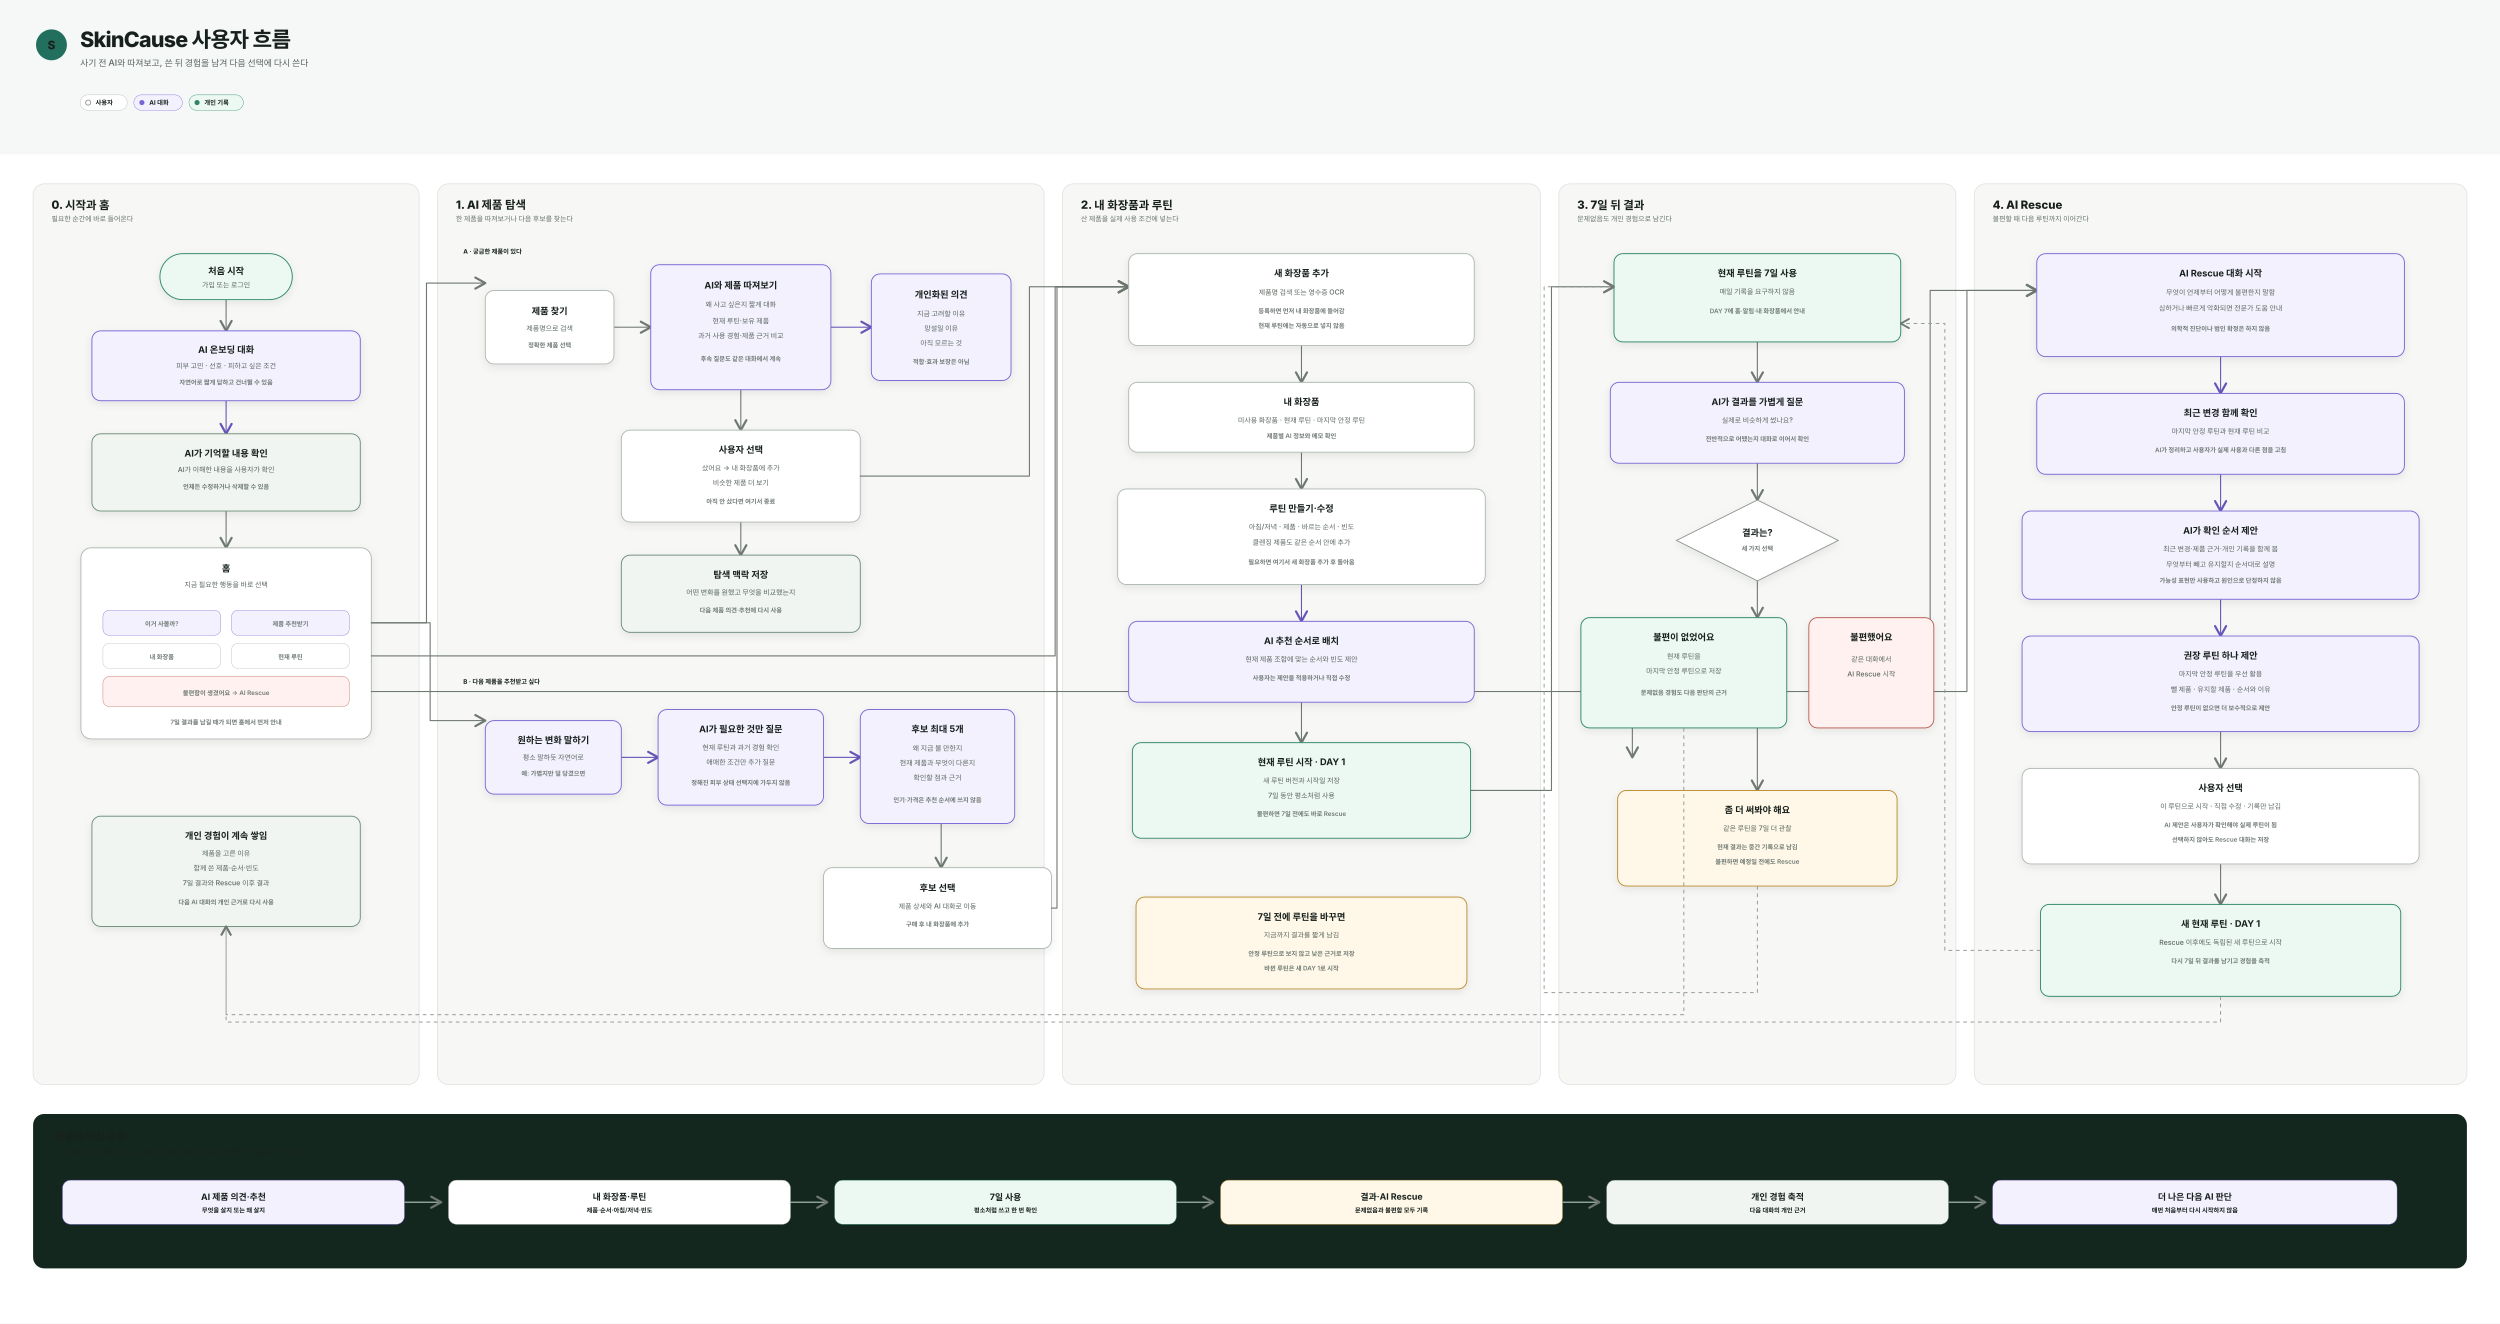
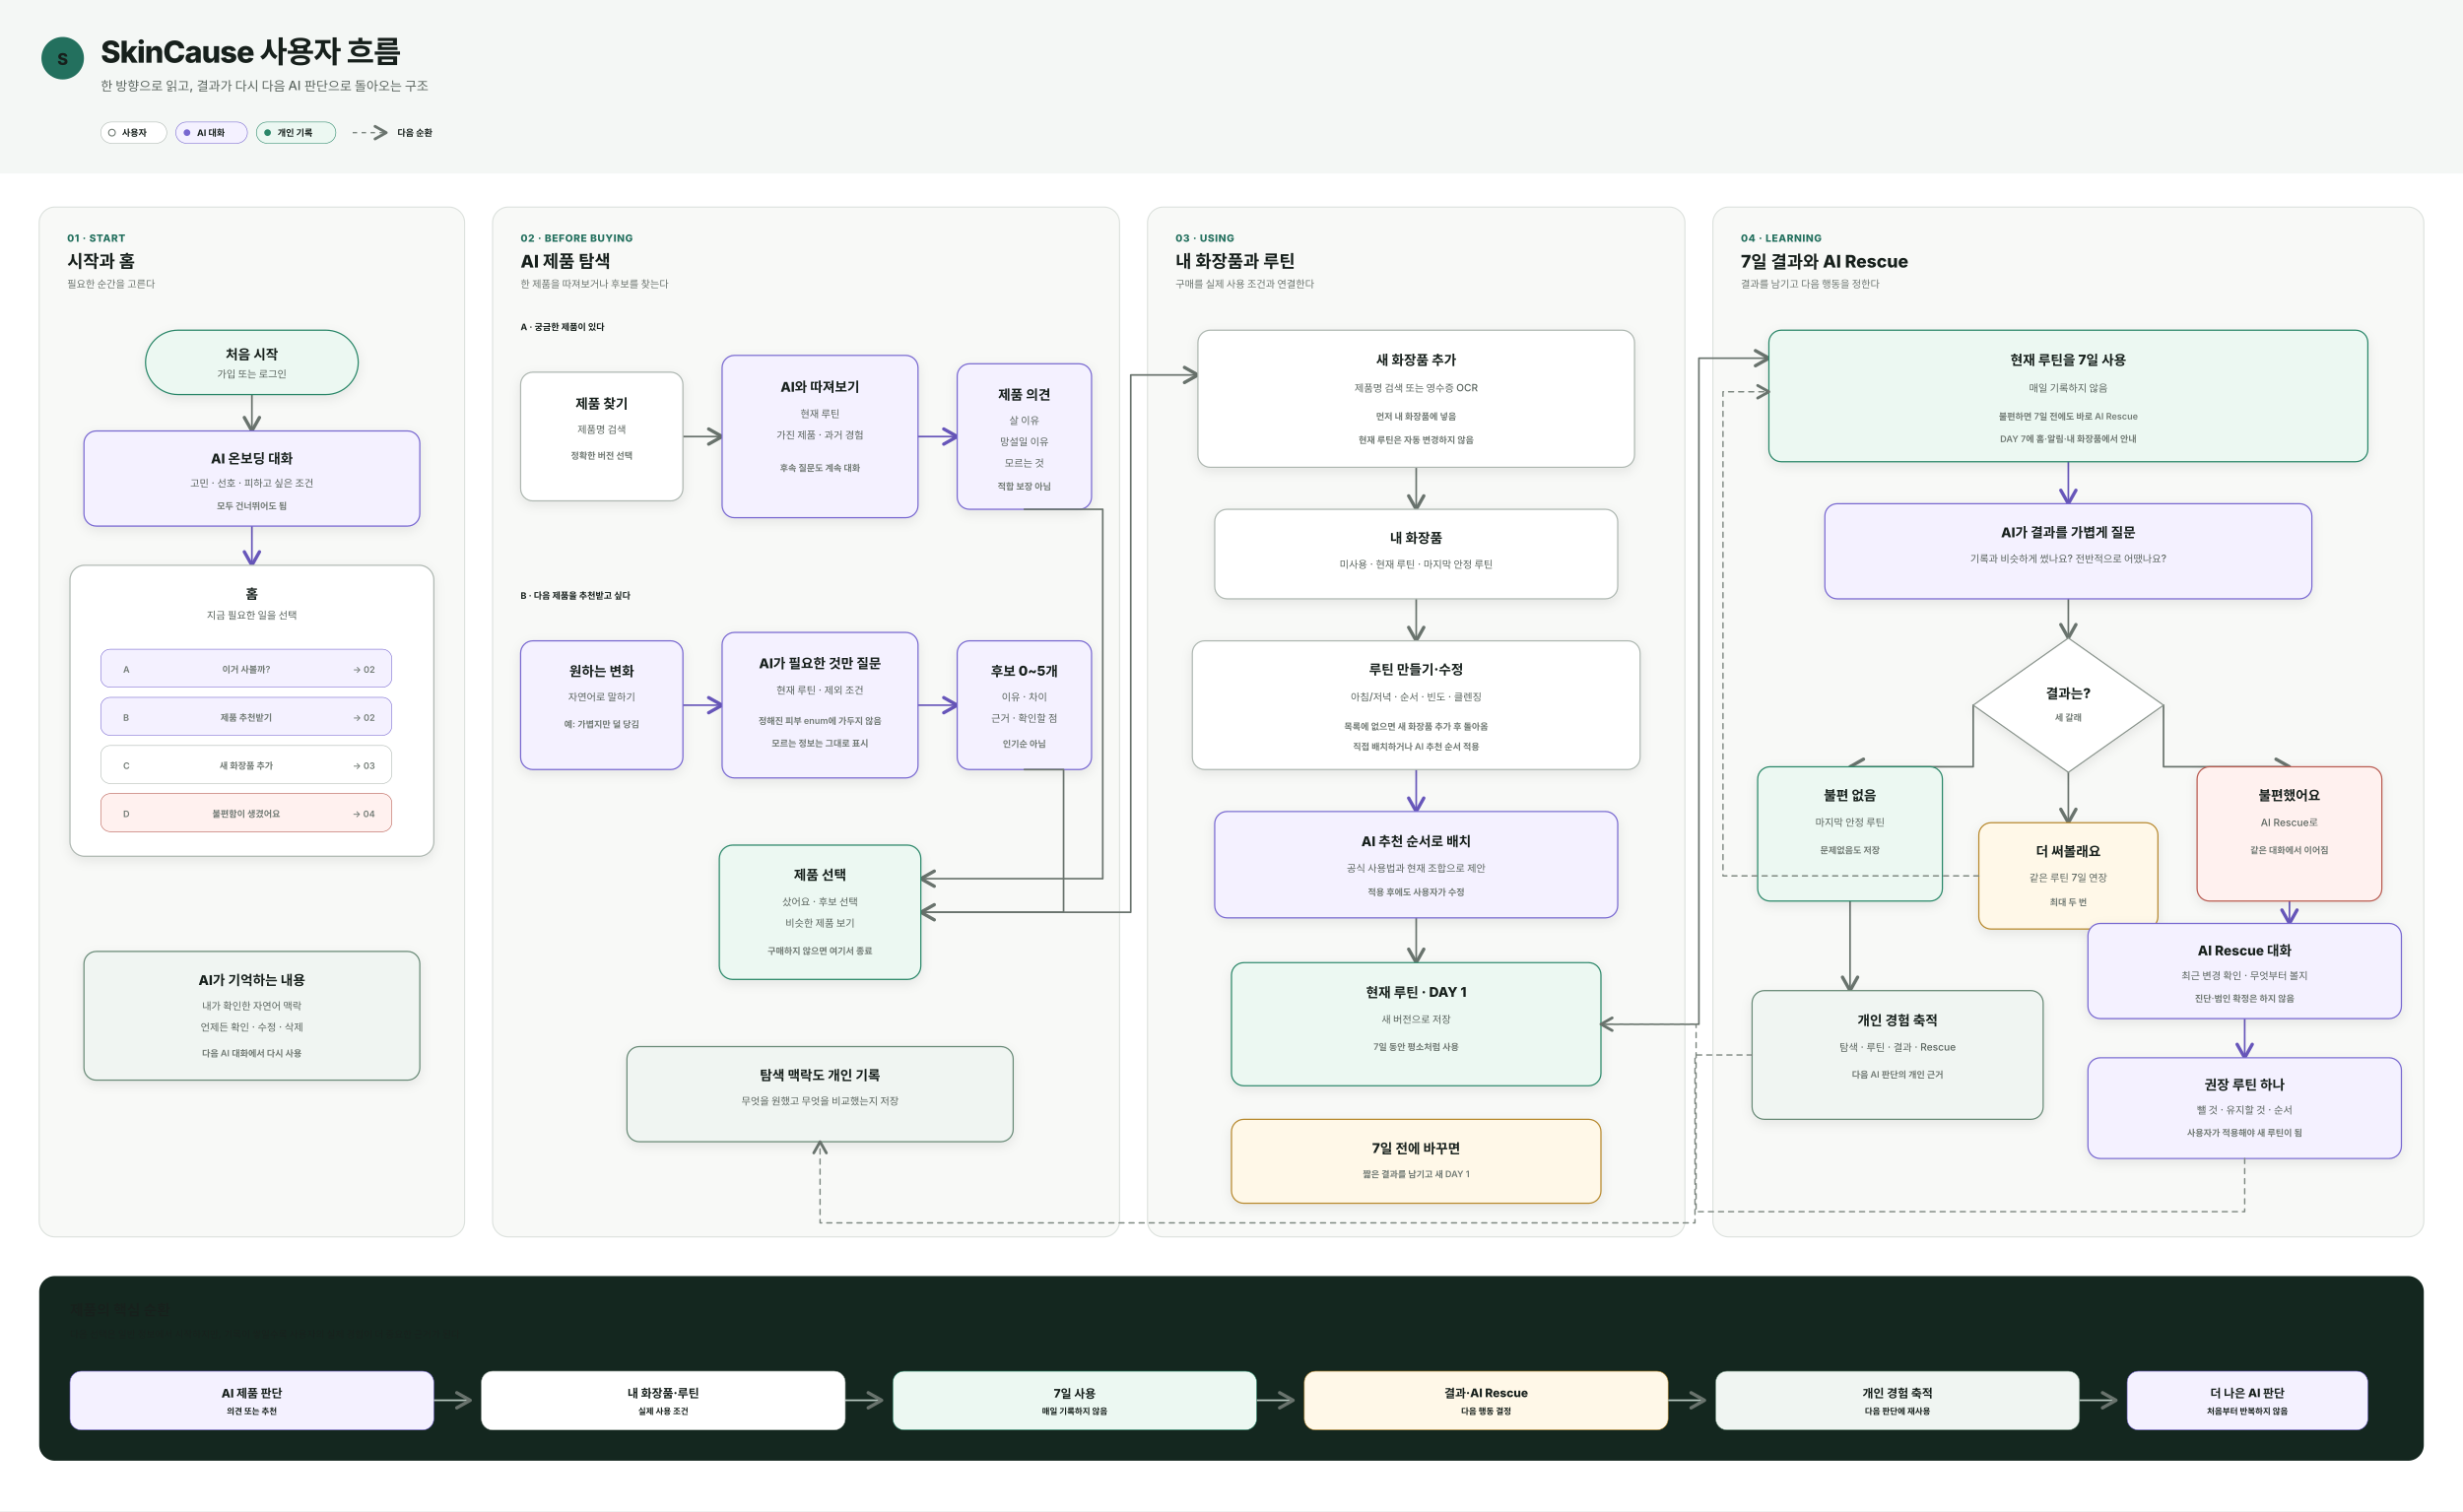
- <svg xmlns="http://www.w3.org/2000/svg" width="6800" height="3600" viewBox="0 0 6800 3600" fill="none">
+ <svg xmlns="http://www.w3.org/2000/svg" width="4400" height="2700" viewBox="0 0 4400 2700" fill="none">
  <defs>
    <filter id="shadow" x="-20%" y="-20%" width="140%" height="160%">
-       <feDropShadow dx="0" dy="8" stdDeviation="12" flood-color="#15251F" flood-opacity="0.08" />
+       <feDropShadow dx="0" dy="7" stdDeviation="10" flood-color="#13231C" flood-opacity="0.08" />
    </filter>
-     <marker id="arrow" markerWidth="12" markerHeight="12" refX="10" refY="6" orient="auto" markerUnits="strokeWidth">
-       <path d="M1 1L10 6L1 11" stroke="#707872" stroke-width="2" stroke-linecap="round" stroke-linejoin="round" />
+     <marker id="arrow" markerWidth="11" markerHeight="11" refX="9" refY="5.5" orient="auto" markerUnits="strokeWidth">
+       <path d="M1 1L9 5.5L1 10" stroke="#69736D" stroke-width="2" stroke-linecap="round" stroke-linejoin="round" />
    </marker>
-     <marker id="arrow-ai" markerWidth="12" markerHeight="12" refX="10" refY="6" orient="auto" markerUnits="strokeWidth">
-       <path d="M1 1L10 6L1 11" stroke="#6656B8" stroke-width="2" stroke-linecap="round" stroke-linejoin="round" />
+     <marker id="arrow-ai" markerWidth="11" markerHeight="11" refX="9" refY="5.5" orient="auto" markerUnits="strokeWidth">
+       <path d="M1 1L9 5.5L1 10" stroke="#6756BA" stroke-width="2" stroke-linecap="round" stroke-linejoin="round" />
    </marker>
    <style>
      text { font-family: Pretendard, Inter, Arial, sans-serif; fill: #17201C; }
-       .title { font-size: 58px; font-weight: 800; letter-spacing: -1.8px; }
-       .subtitle { font-size: 24px; font-weight: 500; fill: #59635D; }
+       .title { font-size: 54px; font-weight: 800; letter-spacing: -1.5px; }
+       .subtitle { font-size: 23px; font-weight: 500; fill: #5D6761; }
+       .section-no { font-size: 18px; font-weight: 800; fill: #23705E; letter-spacing: 1px; }
      .section-title { font-size: 31px; font-weight: 800; }
-       .section-copy { font-size: 19px; font-weight: 500; fill: #69736D; }
-       .node-title { font-size: 25px; font-weight: 750; }
-       .node-copy { font-size: 19px; font-weight: 500; fill: #5B665F; }
-       .small { font-size: 17px; font-weight: 600; fill: #707A74; }
-       .tag { font-size: 17px; font-weight: 750; }
-       .panel { fill: #F7F8F6; stroke: #DCE1DD; stroke-width: 2; }
-       .node { fill: white; stroke: #AEB7B1; stroke-width: 2.5; filter: url(#shadow); }
-       .ai { fill: #F4F1FF; stroke: #7766D2; }
-       .data { fill: #F0F5F2; stroke: #6D8B79; }
-       .good { fill: #ECF8F2; stroke: #2C8669; }
-       .warn { fill: #FFF8E8; stroke: #B98A2F; }
-       .danger { fill: #FFF1EF; stroke: #B85C52; }
-       .decision { fill: white; stroke: #8E9791; stroke-width: 2.5; filter: url(#shadow); }
-       .line { fill: none; stroke: #707872; stroke-width: 3; stroke-linecap: round; stroke-linejoin: round; marker-end: url(#arrow); }
-       .line-ai { fill: none; stroke: #6656B8; stroke-width: 3; stroke-linecap: round; stroke-linejoin: round; marker-end: url(#arrow-ai); }
-       .line-dashed { fill: none; stroke: #8E9791; stroke-width: 2.5; stroke-dasharray: 10 10; marker-end: url(#arrow); }
+       .section-copy { font-size: 18px; font-weight: 500; fill: #6B746E; }
+       .node-title { font-size: 24px; font-weight: 760; }
+       .node-copy { font-size: 18px; font-weight: 500; fill: #59635D; }
+       .small { font-size: 16px; font-weight: 600; fill: #717A74; }
+       .tag { font-size: 16px; font-weight: 750; }
+       .panel { fill: #F8F9F7; stroke: #DCE1DD; stroke-width: 2; }
+       .node { fill: white; stroke: #AEB7B1; stroke-width: 2.2; filter: url(#shadow); }
+       .ai { fill: #F4F1FF; stroke: #7868D0; }
+       .data { fill: #F0F5F2; stroke: #698A77; }
+       .good { fill: #ECF8F2; stroke: #2B8769; }
+       .warn { fill: #FFF8E8; stroke: #B7892F; }
+       .danger { fill: #FFF1EF; stroke: #B85B51; }
+       .decision { fill: white; stroke: #8B958E; stroke-width: 2.2; filter: url(#shadow); }
+       .line { fill: none; stroke: #69736D; stroke-width: 3; stroke-linecap: round; stroke-linejoin: round; marker-end: url(#arrow); }
+       .line-ai { fill: none; stroke: #6756BA; stroke-width: 3; stroke-linecap: round; stroke-linejoin: round; marker-end: url(#arrow-ai); }
+       .line-dashed { fill: none; stroke: #7D8780; stroke-width: 2.5; stroke-dasharray: 9 9; stroke-linecap: round; stroke-linejoin: round; marker-end: url(#arrow); }
    </style>
  </defs>
-   <rect width="6800" height="3600" fill="white" />
-   <rect width="6800" height="420" fill="#F5F8F6" />
-   <circle cx="140" cy="122" r="42" fill="#236F5E" />
-   <text x="140" y="134" text-anchor="middle" font-size="32" font-weight="800" fill="white">S</text>
-   <text class="title" x="218" y="128">SkinCause 사용자 흐름</text>
-   <text class="subtitle" x="218" y="180">사기 전 AI와 따져보고, 쓴 뒤 경험을 남겨 다음 선택에 다시 쓴다</text>
-   <g transform="translate(218 258)">
-     <rect width="128" height="42" rx="21" fill="white" stroke="#AEB7B1" />
-     <circle cx="22" cy="21" r="7" fill="white" stroke="#7A847D" stroke-width="2" />
-     <text class="tag" x="42" y="27">사용자</text>
-     <rect x="146" width="132" height="42" rx="21" fill="#F4F1FF" stroke="#7766D2" />
-     <circle cx="168" cy="21" r="7" fill="#7766D2" />
-     <text class="tag" x="188" y="27" fill="#5746A5">AI 대화</text>
-     <rect x="296" width="148" height="42" rx="21" fill="#ECF8F2" stroke="#2C8669" />
-     <circle cx="318" cy="21" r="7" fill="#2C8669" />
-     <text class="tag" x="338" y="27" fill="#216D55">개인 기록</text>
+   <rect width="4400" height="2700" fill="white" />
+   <rect width="4400" height="310" fill="#F4F7F5" />
+   <circle cx="112" cy="104" r="38" fill="#23705E" />
+   <text x="112" y="116" text-anchor="middle" font-size="29" font-weight="800" fill="white">S</text>
+   <text class="title" x="180" y="112">SkinCause 사용자 흐름</text>
+   <text class="subtitle" x="180" y="162">한 방향으로 읽고, 결과가 다시 다음 AI 판단으로 돌아오는 구조</text>
+   <g transform="translate(180 218)">
+     <rect width="118" height="38" rx="19" fill="white" stroke="#AEB7B1" />
+     <circle cx="20" cy="19" r="6" fill="white" stroke="#737D76" stroke-width="2" />
+     <text class="tag" x="38" y="25">사용자</text>
+     <rect x="134" width="128" height="38" rx="19" fill="#F4F1FF" stroke="#7868D0" />
+     <circle cx="154" cy="19" r="6" fill="#7868D0" />
+     <text class="tag" x="172" y="25" fill="#5647A5">AI 대화</text>
+     <rect x="278" width="142" height="38" rx="19" fill="#ECF8F2" stroke="#2B8769" />
+     <circle cx="298" cy="19" r="6" fill="#2B8769" />
+     <text class="tag" x="316" y="25" fill="#216D55">개인 기록</text>
+     <path d="M450 19H510" stroke="#7D8780" stroke-width="2.5" stroke-dasharray="8 8" marker-end="url(#arrow)" />
+     <text class="tag" x="530" y="25" fill="#69736D">다음 순환</text>
  </g>
-   <rect class="panel" x="90" y="500" width="1050" height="2450" rx="30" />
-   <rect class="panel" x="1190" y="500" width="1650" height="2450" rx="30" />
-   <rect class="panel" x="2890" y="500" width="1300" height="2450" rx="30" />
-   <rect class="panel" x="4240" y="500" width="1080" height="2450" rx="30" />
-   <rect class="panel" x="5370" y="500" width="1340" height="2450" rx="30" />
-   <text class="section-title" x="140" y="568">0. 시작과 홈</text>
-   <text class="section-copy" x="140" y="602">필요한 순간에 바로 들어온다</text>
-   <text class="section-title" x="1240" y="568">1. AI 제품 탐색</text>
-   <text class="section-copy" x="1240" y="602">한 제품을 따져보거나 다음 후보를 찾는다</text>
-   <text class="section-title" x="2940" y="568">2. 내 화장품과 루틴</text>
-   <text class="section-copy" x="2940" y="602">산 제품을 실제 사용 조건에 넣는다</text>
-   <text class="section-title" x="4290" y="568">3. 7일 뒤 결과</text>
-   <text class="section-copy" x="4290" y="602">문제없음도 개인 경험으로 남긴다</text>
-   <text class="section-title" x="5420" y="568">4. AI Rescue</text>
-   <text class="section-copy" x="5420" y="602">불편할 때 다음 루틴까지 이어간다</text>
-   <path class="line" d="M615 815V900" />
-   <path class="line-ai" d="M615 1090V1180" />
-   <path class="line" d="M615 1390V1490" />
-   <rect class="node good" x="435" y="690" width="360" height="125" rx="62" />
-   <text class="node-title" x="615" y="746" text-anchor="middle">처음 시작</text>
-   <text class="node-copy" x="615" y="782" text-anchor="middle">가입 또는 로그인</text>
-   <rect class="node ai" x="250" y="900" width="730" height="190" rx="24" />
-   <text class="node-title" x="615" y="960" text-anchor="middle">AI 온보딩 대화</text>
-   <text class="node-copy" x="615" y="1002" text-anchor="middle">피부 고민 · 선호 · 피하고 싶은 조건</text>
-   <text class="small" x="615" y="1046" text-anchor="middle">자연어로 짧게 답하고 건너뛸 수 있음</text>
-   <rect class="node data" x="250" y="1180" width="730" height="210" rx="24" />
-   <text class="node-title" x="615" y="1242" text-anchor="middle">AI가 기억할 내용 확인</text>
-   <text class="node-copy" x="615" y="1284" text-anchor="middle">AI가 이해한 내용을 사용자가 확인</text>
-   <text class="small" x="615" y="1330" text-anchor="middle">언제든 수정하거나 삭제할 수 있음</text>
-   <rect class="node" x="220" y="1490" width="790" height="520" rx="28" />
-   <text class="node-title" x="615" y="1555" text-anchor="middle">홈</text>
-   <text class="node-copy" x="615" y="1597" text-anchor="middle">지금 필요한 행동을 바로 선택</text>
-   <rect x="280" y="1660" width="320" height="68" rx="17" fill="#F4F1FF" stroke="#7766D2" />
-   <text class="small" x="440" y="1703" text-anchor="middle">이거 사볼까?</text>
-   <rect x="630" y="1660" width="320" height="68" rx="17" fill="#F4F1FF" stroke="#7766D2" />
-   <text class="small" x="790" y="1703" text-anchor="middle">제품 추천받기</text>
-   <rect x="280" y="1750" width="320" height="68" rx="17" fill="white" stroke="#AEB7B1" />
-   <text class="small" x="440" y="1793" text-anchor="middle">내 화장품</text>
-   <rect x="630" y="1750" width="320" height="68" rx="17" fill="white" stroke="#AEB7B1" />
-   <text class="small" x="790" y="1793" text-anchor="middle">현재 루틴</text>
-   <rect x="280" y="1840" width="670" height="82" rx="18" fill="#FFF1EF" stroke="#B85C52" />
-   <text class="small" x="615" y="1891" text-anchor="middle" fill="#963F37">불편함이 생겼어요 → AI Rescue</text>
-   <text class="small" x="615" y="1970" text-anchor="middle">7일 결과를 남길 때가 되면 홈에서 먼저 안내</text>
-   <rect class="node data" x="250" y="2220" width="730" height="300" rx="24" />
-   <text class="node-title" x="615" y="2282" text-anchor="middle">개인 경험이 계속 쌓임</text>
-   <text class="node-copy" x="615" y="2328" text-anchor="middle">제품을 고른 이유</text>
-   <text class="node-copy" x="615" y="2368" text-anchor="middle">함께 쓴 제품·순서·빈도</text>
-   <text class="node-copy" x="615" y="2408" text-anchor="middle">7일 결과와 Rescue 이후 결과</text>
-   <text class="small" x="615" y="2460" text-anchor="middle">다음 AI 대화의 개인 근거로 다시 사용</text>
-   <path class="line" d="M1010 1694H1160V770H1320" />
-   <path class="line" d="M1010 1694H1170V1960H1320" />
-   <path class="line" d="M1010 1784H2870V780H3070" />
-   <path class="line" d="M1010 1881H5350V790H5540" />
-   <text class="tag" x="1260" y="690" fill="#5746A5">A · 궁금한 제품이 있다</text>
-   <path class="line" d="M1670 890H1770" />
-   <path class="line-ai" d="M2260 890H2370" />
-   <path class="line" d="M2015 1060V1170" />
-   <path class="line" d="M2015 1420V1510" />
-   <rect class="node" x="1320" y="790" width="350" height="200" rx="24" />
-   <text class="node-title" x="1495" y="855" text-anchor="middle">제품 찾기</text>
-   <text class="node-copy" x="1495" y="900" text-anchor="middle">제품명으로 검색</text>
-   <text class="small" x="1495" y="945" text-anchor="middle">정확한 제품 선택</text>
-   <rect class="node ai" x="1770" y="720" width="490" height="340" rx="24" />
-   <text class="node-title" x="2015" y="785" text-anchor="middle">AI와 제품 따져보기</text>
-   <text class="node-copy" x="2015" y="835" text-anchor="middle">왜 사고 싶은지 짧게 대화</text>
-   <text class="node-copy" x="2015" y="880" text-anchor="middle">현재 루틴·보유 제품</text>
-   <text class="node-copy" x="2015" y="920" text-anchor="middle">과거 사용 경험·제품 근거 비교</text>
-   <text class="small" x="2015" y="982" text-anchor="middle">후속 질문도 같은 대화에서 계속</text>
-   <rect class="node ai" x="2370" y="745" width="380" height="290" rx="24" />
-   <text class="node-title" x="2560" y="810" text-anchor="middle">개인화된 의견</text>
-   <text class="node-copy" x="2560" y="860" text-anchor="middle">지금 고려할 이유</text>
-   <text class="node-copy" x="2560" y="900" text-anchor="middle">망설일 이유</text>
-   <text class="node-copy" x="2560" y="940" text-anchor="middle">아직 모르는 것</text>
-   <text class="small" x="2560" y="990" text-anchor="middle">적합·효과 보장은 아님</text>
-   <rect class="node" x="1690" y="1170" width="650" height="250" rx="24" />
-   <text class="node-title" x="2015" y="1232" text-anchor="middle">사용자 선택</text>
-   <text class="node-copy" x="2015" y="1280" text-anchor="middle">샀어요 → 내 화장품에 추가</text>
-   <text class="node-copy" x="2015" y="1320" text-anchor="middle">비슷한 제품 더 보기</text>
-   <text class="small" x="2015" y="1370" text-anchor="middle">아직 안 샀다면 여기서 종료</text>
-   <rect class="node data" x="1690" y="1510" width="650" height="210" rx="24" />
-   <text class="node-title" x="2015" y="1572" text-anchor="middle">탐색 맥락 저장</text>
-   <text class="node-copy" x="2015" y="1618" text-anchor="middle">어떤 변화를 원했고 무엇을 비교했는지</text>
-   <text class="small" x="2015" y="1666" text-anchor="middle">다음 제품 의견·추천에 다시 사용</text>
-   <text class="tag" x="1260" y="1860" fill="#5746A5">B · 다음 제품을 추천받고 싶다</text>
-   <path class="line-ai" d="M1690 2060H1790" />
-   <path class="line-ai" d="M2240 2060H2340" />
-   <path class="line" d="M2560 2240V2360" />
-   <rect class="node ai" x="1320" y="1960" width="370" height="200" rx="24" />
-   <text class="node-title" x="1505" y="2022" text-anchor="middle">원하는 변화 말하기</text>
-   <text class="node-copy" x="1505" y="2067" text-anchor="middle">평소 말하듯 자연어로</text>
-   <text class="small" x="1505" y="2110" text-anchor="middle">예: 가볍지만 덜 당겼으면</text>
-   <rect class="node ai" x="1790" y="1930" width="450" height="260" rx="24" />
-   <text class="node-title" x="2015" y="1992" text-anchor="middle">AI가 필요한 것만 질문</text>
-   <text class="node-copy" x="2015" y="2040" text-anchor="middle">현재 루틴과 과거 경험 확인</text>
-   <text class="node-copy" x="2015" y="2080" text-anchor="middle">애매한 조건만 추가 질문</text>
-   <text class="small" x="2015" y="2135" text-anchor="middle">정해진 피부 상태 선택지에 가두지 않음</text>
-   <rect class="node ai" x="2340" y="1930" width="420" height="310" rx="24" />
-   <text class="node-title" x="2550" y="1992" text-anchor="middle">후보 최대 5개</text>
-   <text class="node-copy" x="2550" y="2042" text-anchor="middle">왜 지금 볼 만한지</text>
-   <text class="node-copy" x="2550" y="2082" text-anchor="middle">현재 제품과 무엇이 다른지</text>
-   <text class="node-copy" x="2550" y="2122" text-anchor="middle">확인할 점과 근거</text>
-   <text class="small" x="2550" y="2182" text-anchor="middle">인기·가격은 추천 순서에 쓰지 않음</text>
-   <rect class="node" x="2240" y="2360" width="620" height="220" rx="24" />
-   <text class="node-title" x="2550" y="2424" text-anchor="middle">후보 선택</text>
-   <text class="node-copy" x="2550" y="2472" text-anchor="middle">제품 상세와 AI 대화로 이동</text>
-   <text class="small" x="2550" y="2520" text-anchor="middle">구매 후 내 화장품에 추가</text>
-   <path class="line" d="M2340 1295H2800V780H3070" />
-   <path class="line" d="M2860 2470H2875V780H3070" />
-   <path class="line" d="M3540 940V1040" />
-   <path class="line" d="M3540 1230V1330" />
-   <path class="line-ai" d="M3540 1590V1690" />
-   <path class="line" d="M3540 1910V2020" />
-   <path class="line" d="M4000 2150H4220V780H4390" />
-   <rect class="node" x="3070" y="690" width="940" height="250" rx="24" />
-   <text class="node-title" x="3540" y="752" text-anchor="middle">새 화장품 추가</text>
-   <text class="node-copy" x="3540" y="802" text-anchor="middle">제품명 검색 또는 영수증 OCR</text>
-   <text class="small" x="3540" y="852" text-anchor="middle">등록하면 먼저 내 화장품에 들어감</text>
-   <text class="small" x="3540" y="892" text-anchor="middle">현재 루틴에는 자동으로 넣지 않음</text>
-   <rect class="node" x="3070" y="1040" width="940" height="190" rx="24" />
-   <text class="node-title" x="3540" y="1102" text-anchor="middle">내 화장품</text>
-   <text class="node-copy" x="3540" y="1150" text-anchor="middle">미사용 화장품 · 현재 루틴 · 마지막 안정 루틴</text>
-   <text class="small" x="3540" y="1192" text-anchor="middle">제품별 AI 정보와 메모 확인</text>
-   <rect class="node" x="3040" y="1330" width="1000" height="260" rx="24" />
-   <text class="node-title" x="3540" y="1392" text-anchor="middle">루틴 만들기·수정</text>
-   <text class="node-copy" x="3540" y="1440" text-anchor="middle">아침/저녁 · 제품 · 바르는 순서 · 빈도</text>
-   <text class="node-copy" x="3540" y="1482" text-anchor="middle">클렌징 제품도 같은 순서 안에 추가</text>
-   <text class="small" x="3540" y="1535" text-anchor="middle">필요하면 여기서 새 화장품 추가 후 돌아옴</text>
-   <rect class="node ai" x="3070" y="1690" width="940" height="220" rx="24" />
-   <text class="node-title" x="3540" y="1752" text-anchor="middle">AI 추천 순서로 배치</text>
-   <text class="node-copy" x="3540" y="1800" text-anchor="middle">현재 제품 조합에 맞는 순서와 빈도 제안</text>
-   <text class="small" x="3540" y="1850" text-anchor="middle">사용자는 제안을 적용하거나 직접 수정</text>
-   <rect class="node good" x="3080" y="2020" width="920" height="260" rx="24" />
-   <text class="node-title" x="3540" y="2082" text-anchor="middle">현재 루틴 시작 · DAY 1</text>
-   <text class="node-copy" x="3540" y="2130" text-anchor="middle">새 루틴 버전과 시작일 저장</text>
-   <text class="node-copy" x="3540" y="2170" text-anchor="middle">7일 동안 평소처럼 사용</text>
-   <text class="small" x="3540" y="2220" text-anchor="middle">불편하면 7일 전에도 바로 Rescue</text>
-   <rect class="node warn" x="3090" y="2440" width="900" height="250" rx="24" />
-   <text class="node-title" x="3540" y="2502" text-anchor="middle">7일 전에 루틴을 바꾸면</text>
-   <text class="node-copy" x="3540" y="2550" text-anchor="middle">지금까지 결과를 짧게 남김</text>
-   <text class="small" x="3540" y="2600" text-anchor="middle">안정 루틴으로 보지 않고 낮은 근거로 저장</text>
-   <text class="small" x="3540" y="2640" text-anchor="middle">바뀐 루틴은 새 DAY 1로 시작</text>
-   <path class="line" d="M4780 930V1040" />
-   <path class="line" d="M4780 1260V1360" />
-   <path class="line" d="M4780 1580V1680" />
-   <path class="line" d="M4580 1830H4440V2060" />
-   <path class="line" d="M4980 1830H5250V790H5540" />
-   <path class="line" d="M4780 1980V2150" />
-   <rect class="node good" x="4390" y="690" width="780" height="240" rx="24" />
-   <text class="node-title" x="4780" y="752" text-anchor="middle">현재 루틴을 7일 사용</text>
-   <text class="node-copy" x="4780" y="800" text-anchor="middle">매일 기록을 요구하지 않음</text>
-   <text class="small" x="4780" y="852" text-anchor="middle">DAY 7에 홈·알림·내 화장품에서 안내</text>
-   <rect class="node ai" x="4380" y="1040" width="800" height="220" rx="24" />
-   <text class="node-title" x="4780" y="1102" text-anchor="middle">AI가 결과를 가볍게 질문</text>
-   <text class="node-copy" x="4780" y="1150" text-anchor="middle">실제로 비슷하게 썼나요?</text>
-   <text class="small" x="4780" y="1200" text-anchor="middle">전반적으로 어땠는지 대화로 이어서 확인</text>
-   <polygon class="decision" points="4780,1360 5000,1470 4780,1580 4560,1470" />
-   <text class="node-title" x="4780" y="1458" text-anchor="middle">결과는?</text>
-   <text class="small" x="4780" y="1498" text-anchor="middle">세 가지 선택</text>
-   <rect class="node good" x="4300" y="1680" width="560" height="300" rx="24" />
-   <text class="node-title" x="4580" y="1742" text-anchor="middle">불편이 없었어요</text>
-   <text class="node-copy" x="4580" y="1792" text-anchor="middle">현재 루틴을</text>
-   <text class="node-copy" x="4580" y="1832" text-anchor="middle">마지막 안정 루틴으로 저장</text>
-   <text class="small" x="4580" y="1890" text-anchor="middle">문제없음 경험도 다음 판단의 근거</text>
-   <rect class="node danger" x="4920" y="1680" width="340" height="300" rx="24" />
-   <text class="node-title" x="5090" y="1742" text-anchor="middle">불편했어요</text>
-   <text class="node-copy" x="5090" y="1800" text-anchor="middle">같은 대화에서</text>
-   <text class="node-copy" x="5090" y="1840" text-anchor="middle">AI Rescue 시작</text>
-   <rect class="node warn" x="4400" y="2150" width="760" height="260" rx="24" />
-   <text class="node-title" x="4780" y="2212" text-anchor="middle">좀 더 써봐야 해요</text>
-   <text class="node-copy" x="4780" y="2260" text-anchor="middle">같은 루틴을 7일 더 관찰</text>
-   <text class="small" x="4780" y="2310" text-anchor="middle">현재 결과는 중간 기록으로 남김</text>
-   <text class="small" x="4780" y="2350" text-anchor="middle">불편하면 예정일 전에도 Rescue</text>
-   <path class="line-dashed" d="M4780 2410V2700H4200V780H4390" />
-   <path class="line-ai" d="M6040 970V1070" />
-   <path class="line-ai" d="M6040 1290V1390" />
-   <path class="line-ai" d="M6040 1630V1730" />
-   <path class="line" d="M6040 1990V2090" />
-   <path class="line" d="M6040 2350V2460" />
-   <rect class="node ai" x="5540" y="690" width="1000" height="280" rx="24" />
-   <text class="node-title" x="6040" y="752" text-anchor="middle">AI Rescue 대화 시작</text>
-   <text class="node-copy" x="6040" y="802" text-anchor="middle">무엇이 언제부터 어떻게 불편한지 말함</text>
-   <text class="node-copy" x="6040" y="845" text-anchor="middle">심하거나 빠르게 악화되면 전문가 도움 안내</text>
-   <text class="small" x="6040" y="900" text-anchor="middle">의학적 진단이나 범인 확정은 하지 않음</text>
-   <rect class="node ai" x="5540" y="1070" width="1000" height="220" rx="24" />
-   <text class="node-title" x="6040" y="1132" text-anchor="middle">최근 변경 함께 확인</text>
-   <text class="node-copy" x="6040" y="1180" text-anchor="middle">마지막 안정 루틴과 현재 루틴 비교</text>
-   <text class="small" x="6040" y="1230" text-anchor="middle">AI가 정리하고 사용자가 실제 사용과 다른 점을 고침</text>
-   <rect class="node ai" x="5500" y="1390" width="1080" height="240" rx="24" />
-   <text class="node-title" x="6040" y="1452" text-anchor="middle">AI가 확인 순서 제안</text>
-   <text class="node-copy" x="6040" y="1500" text-anchor="middle">최근 변경·제품 근거·개인 기록을 함께 봄</text>
-   <text class="node-copy" x="6040" y="1542" text-anchor="middle">무엇부터 빼고 유지할지 순서대로 설명</text>
-   <text class="small" x="6040" y="1585" text-anchor="middle">가능성 표현만 사용하고 원인으로 단정하지 않음</text>
-   <rect class="node ai" x="5500" y="1730" width="1080" height="260" rx="24" />
-   <text class="node-title" x="6040" y="1792" text-anchor="middle">권장 루틴 하나 제안</text>
-   <text class="node-copy" x="6040" y="1840" text-anchor="middle">마지막 안정 루틴을 우선 활용</text>
-   <text class="node-copy" x="6040" y="1882" text-anchor="middle">뺄 제품 · 유지할 제품 · 순서와 이유</text>
-   <text class="small" x="6040" y="1932" text-anchor="middle">안정 루틴이 없으면 더 보수적으로 제안</text>
-   <rect class="node" x="5500" y="2090" width="1080" height="260" rx="24" />
-   <text class="node-title" x="6040" y="2152" text-anchor="middle">사용자 선택</text>
-   <text class="node-copy" x="6040" y="2200" text-anchor="middle">이 루틴으로 시작 · 직접 수정 · 기록만 남김</text>
-   <text class="small" x="6040" y="2250" text-anchor="middle">AI 제안은 사용자가 확인해야 실제 루틴이 됨</text>
-   <text class="small" x="6040" y="2290" text-anchor="middle">선택하지 않아도 Rescue 대화는 저장</text>
-   <rect class="node good" x="5550" y="2460" width="980" height="250" rx="24" />
-   <text class="node-title" x="6040" y="2522" text-anchor="middle">새 현재 루틴 · DAY 1</text>
-   <text class="node-copy" x="6040" y="2570" text-anchor="middle">Rescue 이후에도 독립된 새 루틴으로 시작</text>
-   <text class="small" x="6040" y="2620" text-anchor="middle">다시 7일 뒤 결과를 남기고 경험을 축적</text>
-   <path class="line-dashed" d="M5550 2585H5290V880H5170" />
-   <path class="line-dashed" d="M4580 1980V2760H615V2520" />
-   <path class="line-dashed" d="M6040 2710V2780H615V2520" />
-   <rect x="90" y="3030" width="6620" height="420" rx="30" fill="#14271F" />
-   <text x="150" y="3102" font-size="28" font-weight="800" fill="white">제품의 핵심 순환</text>
-   <text x="150" y="3140" font-size="18" font-weight="500" fill="#B7C8BF">기록이 쌓일수록 일반 정보보다 사용자의 실제 경험이 다음 AI 판단에서 더 중요한 근거가 된다</text>
-   <g transform="translate(170 3210)">
-     <rect width="930" height="120" rx="22" fill="#F4F1FF" stroke="#7766D2" />
-     <text x="465" y="54" text-anchor="middle" font-size="24" font-weight="750" fill="#2E2657">AI 제품 의견·추천</text>
-     <text x="465" y="88" text-anchor="middle" font-size="17" font-weight="600" fill="#6656B8">무엇을 살지 또는 왜 살지</text>
-     <path d="M930 60H1030" stroke="#B7C8BF" stroke-width="3" marker-end="url(#arrow)" />
-     <rect x="1050" width="930" height="120" rx="22" fill="white" stroke="#AEB7B1" />
-     <text x="1515" y="54" text-anchor="middle" font-size="24" font-weight="750">내 화장품·루틴</text>
-     <text x="1515" y="88" text-anchor="middle" font-size="17" font-weight="600" fill="#69736D">제품·순서·아침/저녁·빈도</text>
-     <path d="M1980 60H2080" stroke="#B7C8BF" stroke-width="3" marker-end="url(#arrow)" />
-     <rect x="2100" width="930" height="120" rx="22" fill="#ECF8F2" stroke="#2C8669" />
-     <text x="2565" y="54" text-anchor="middle" font-size="24" font-weight="750">7일 사용</text>
-     <text x="2565" y="88" text-anchor="middle" font-size="17" font-weight="600" fill="#216D55">평소처럼 쓰고 한 번 확인</text>
-     <path d="M3030 60H3130" stroke="#B7C8BF" stroke-width="3" marker-end="url(#arrow)" />
-     <rect x="3150" width="930" height="120" rx="22" fill="#FFF8E8" stroke="#B98A2F" />
-     <text x="3615" y="54" text-anchor="middle" font-size="24" font-weight="750">결과·AI Rescue</text>
-     <text x="3615" y="88" text-anchor="middle" font-size="17" font-weight="600" fill="#8A641F">문제없음과 불편함 모두 기록</text>
-     <path d="M4080 60H4180" stroke="#B7C8BF" stroke-width="3" marker-end="url(#arrow)" />
-     <rect x="4200" width="930" height="120" rx="22" fill="#F0F5F2" stroke="#6D8B79" />
-     <text x="4665" y="54" text-anchor="middle" font-size="24" font-weight="750">개인 경험 축적</text>
-     <text x="4665" y="88" text-anchor="middle" font-size="17" font-weight="600" fill="#4E6C5A">다음 대화의 개인 근거</text>
-     <path d="M5130 60H5230" stroke="#B7C8BF" stroke-width="3" marker-end="url(#arrow)" />
-     <rect x="5250" width="1100" height="120" rx="22" fill="#F4F1FF" stroke="#7766D2" />
-     <text x="5800" y="54" text-anchor="middle" font-size="24" font-weight="750" fill="#2E2657">더 나은 다음 AI 판단</text>
-     <text x="5800" y="88" text-anchor="middle" font-size="17" font-weight="600" fill="#6656B8">매번 처음부터 다시 시작하지 않음</text>
+   <rect class="panel" x="70" y="370" width="760" height="1840" rx="28" />
+   <rect class="panel" x="880" y="370" width="1120" height="1840" rx="28" />
+   <rect class="panel" x="2050" y="370" width="960" height="1840" rx="28" />
+   <rect class="panel" x="3060" y="370" width="1270" height="1840" rx="28" />
+   <text class="section-no" x="120" y="432">01 · START</text>
+   <text class="section-title" x="120" y="478">시작과 홈</text>
+   <text class="section-copy" x="120" y="514">필요한 순간을 고른다</text>
+   <text class="section-no" x="930" y="432">02 · BEFORE BUYING</text>
+   <text class="section-title" x="930" y="478">AI 제품 탐색</text>
+   <text class="section-copy" x="930" y="514">한 제품을 따져보거나 후보를 찾는다</text>
+   <text class="section-no" x="2100" y="432">03 · USING</text>
+   <text class="section-title" x="2100" y="478">내 화장품과 루틴</text>
+   <text class="section-copy" x="2100" y="514">구매를 실제 사용 조건과 연결한다</text>
+   <text class="section-no" x="3110" y="432">04 · LEARNING</text>
+   <text class="section-title" x="3110" y="478">7일 결과와 AI Rescue</text>
+   <text class="section-copy" x="3110" y="514">결과를 남기고 다음 행동을 정한다</text>
+   <path class="line" d="M450 705V770" />
+   <path class="line-ai" d="M450 940V1010" />
+   <rect class="node good" x="260" y="590" width="380" height="115" rx="58" />
+   <text class="node-title" x="450" y="642" text-anchor="middle">처음 시작</text>
+   <text class="node-copy" x="450" y="675" text-anchor="middle">가입 또는 로그인</text>
+   <rect class="node ai" x="150" y="770" width="600" height="170" rx="22" />
+   <text class="node-title" x="450" y="828" text-anchor="middle">AI 온보딩 대화</text>
+   <text class="node-copy" x="450" y="870" text-anchor="middle">고민 · 선호 · 피하고 싶은 조건</text>
+   <text class="small" x="450" y="910" text-anchor="middle">모두 건너뛰어도 됨</text>
+   <rect class="node" x="125" y="1010" width="650" height="520" rx="26" />
+   <text class="node-title" x="450" y="1070" text-anchor="middle">홈</text>
+   <text class="node-copy" x="450" y="1106" text-anchor="middle">지금 필요한 일을 선택</text>
+   <rect x="180" y="1160" width="520" height="68" rx="17" fill="#F4F1FF" stroke="#7868D0" />
+   <text class="small" x="220" y="1202" fill="#5647A5">A</text>
+   <text class="small" x="440" y="1202" text-anchor="middle">이거 사볼까?</text>
+   <text class="small" x="670" y="1202" text-anchor="end">→ 02</text>
+   <rect x="180" y="1246" width="520" height="68" rx="17" fill="#F4F1FF" stroke="#7868D0" />
+   <text class="small" x="220" y="1288" fill="#5647A5">B</text>
+   <text class="small" x="440" y="1288" text-anchor="middle">제품 추천받기</text>
+   <text class="small" x="670" y="1288" text-anchor="end">→ 02</text>
+   <rect x="180" y="1332" width="520" height="68" rx="17" fill="white" stroke="#AEB7B1" />
+   <text class="small" x="220" y="1374">C</text>
+   <text class="small" x="440" y="1374" text-anchor="middle">새 화장품 추가</text>
+   <text class="small" x="670" y="1374" text-anchor="end">→ 03</text>
+   <rect x="180" y="1418" width="520" height="68" rx="17" fill="#FFF1EF" stroke="#B85B51" />
+   <text class="small" x="220" y="1460" fill="#963E36">D</text>
+   <text class="small" x="440" y="1460" text-anchor="middle" fill="#963E36">불편함이 생겼어요</text>
+   <text class="small" x="670" y="1460" text-anchor="end" fill="#963E36">→ 04</text>
+   <rect class="node data" x="150" y="1700" width="600" height="230" rx="22" />
+   <text class="node-title" x="450" y="1760" text-anchor="middle">AI가 기억하는 내용</text>
+   <text class="node-copy" x="450" y="1804" text-anchor="middle">내가 확인한 자연어 맥락</text>
+   <text class="node-copy" x="450" y="1842" text-anchor="middle">언제든 확인 · 수정 · 삭제</text>
+   <text class="small" x="450" y="1888" text-anchor="middle">다음 AI 대화에서 다시 사용</text>
+   <text class="tag" x="930" y="590" fill="#5647A5">A · 궁금한 제품이 있다</text>
+   <path class="line" d="M1220 780H1290" />
+   <path class="line-ai" d="M1640 780H1710" />
+   <rect class="node" x="930" y="665" width="290" height="230" rx="22" />
+   <text class="node-title" x="1075" y="730" text-anchor="middle">제품 찾기</text>
+   <text class="node-copy" x="1075" y="774" text-anchor="middle">제품명 검색</text>
+   <text class="small" x="1075" y="820" text-anchor="middle">정확한 버전 선택</text>
+   <rect class="node ai" x="1290" y="635" width="350" height="290" rx="22" />
+   <text class="node-title" x="1465" y="700" text-anchor="middle">AI와 따져보기</text>
+   <text class="node-copy" x="1465" y="746" text-anchor="middle">현재 루틴</text>
+   <text class="node-copy" x="1465" y="784" text-anchor="middle">가진 제품 · 과거 경험</text>
+   <text class="small" x="1465" y="842" text-anchor="middle">후속 질문도 계속 대화</text>
+   <rect class="node ai" x="1710" y="650" width="240" height="260" rx="22" />
+   <text class="node-title" x="1830" y="714" text-anchor="middle">제품 의견</text>
+   <text class="node-copy" x="1830" y="758" text-anchor="middle">살 이유</text>
+   <text class="node-copy" x="1830" y="796" text-anchor="middle">망설일 이유</text>
+   <text class="node-copy" x="1830" y="834" text-anchor="middle">모르는 것</text>
+   <text class="small" x="1830" y="875" text-anchor="middle">적합 보장 아님</text>
+   <text class="tag" x="930" y="1070" fill="#5647A5">B · 다음 제품을 추천받고 싶다</text>
+   <path class="line-ai" d="M1220 1260H1290" />
+   <path class="line-ai" d="M1640 1260H1710" />
+   <rect class="node ai" x="930" y="1145" width="290" height="230" rx="22" />
+   <text class="node-title" x="1075" y="1208" text-anchor="middle">원하는 변화</text>
+   <text class="node-copy" x="1075" y="1252" text-anchor="middle">자연어로 말하기</text>
+   <text class="small" x="1075" y="1300" text-anchor="middle">예: 가볍지만 덜 당김</text>
+   <rect class="node ai" x="1290" y="1130" width="350" height="260" rx="22" />
+   <text class="node-title" x="1465" y="1194" text-anchor="middle">AI가 필요한 것만 질문</text>
+   <text class="node-copy" x="1465" y="1240" text-anchor="middle">현재 루틴 · 제외 조건</text>
+   <text class="small" x="1465" y="1294" text-anchor="middle">정해진 피부 enum에 가두지 않음</text>
+   <text class="small" x="1465" y="1334" text-anchor="middle">모르는 정보는 그대로 표시</text>
+   <rect class="node ai" x="1710" y="1145" width="240" height="230" rx="22" />
+   <text class="node-title" x="1830" y="1208" text-anchor="middle">후보 0~5개</text>
+   <text class="node-copy" x="1830" y="1252" text-anchor="middle">이유 · 차이</text>
+   <text class="node-copy" x="1830" y="1290" text-anchor="middle">근거 · 확인할 점</text>
+   <text class="small" x="1830" y="1335" text-anchor="middle">인기순 아님</text>
+   <path class="line" d="M1830 910H1970V1570H1645" />
+   <path class="line" d="M1830 1375H1900V1630H1645" />
+   <path class="line" d="M1645 1630H2020V670H2140" />
+   <rect class="node good" x="1285" y="1510" width="360" height="240" rx="24" />
+   <text class="node-title" x="1465" y="1572" text-anchor="middle">제품 선택</text>
+   <text class="node-copy" x="1465" y="1618" text-anchor="middle">샀어요 · 후보 선택</text>
+   <text class="node-copy" x="1465" y="1656" text-anchor="middle">비슷한 제품 보기</text>
+   <text class="small" x="1465" y="1705" text-anchor="middle">구매하지 않으면 여기서 종료</text>
+   <rect class="node data" x="1120" y="1870" width="690" height="170" rx="22" />
+   <text class="node-title" x="1465" y="1930" text-anchor="middle">탐색 맥락도 개인 기록</text>
+   <text class="node-copy" x="1465" y="1974" text-anchor="middle">무엇을 원했고 무엇을 비교했는지 저장</text>
+   <path class="line" d="M2530 835V910" />
+   <path class="line" d="M2530 1070V1145" />
+   <path class="line-ai" d="M2530 1375V1450" />
+   <path class="line" d="M2530 1640V1720" />
+   <path class="line" d="M2860 1830H3035V640H3160" />
+   <rect class="node" x="2140" y="590" width="780" height="245" rx="22" />
+   <text class="node-title" x="2530" y="652" text-anchor="middle">새 화장품 추가</text>
+   <text class="node-copy" x="2530" y="700" text-anchor="middle">제품명 검색 또는 영수증 OCR</text>
+   <text class="small" x="2530" y="750" text-anchor="middle">먼저 내 화장품에 넣음</text>
+   <text class="small" x="2530" y="792" text-anchor="middle">현재 루틴은 자동 변경하지 않음</text>
+   <rect class="node" x="2170" y="910" width="720" height="160" rx="22" />
+   <text class="node-title" x="2530" y="970" text-anchor="middle">내 화장품</text>
+   <text class="node-copy" x="2530" y="1015" text-anchor="middle">미사용 · 현재 루틴 · 마지막 안정 루틴</text>
+   <rect class="node" x="2130" y="1145" width="800" height="230" rx="22" />
+   <text class="node-title" x="2530" y="1205" text-anchor="middle">루틴 만들기·수정</text>
+   <text class="node-copy" x="2530" y="1252" text-anchor="middle">아침/저녁 · 순서 · 빈도 · 클렌징</text>
+   <text class="small" x="2530" y="1304" text-anchor="middle">목록에 없으면 새 화장품 추가 후 돌아옴</text>
+   <text class="small" x="2530" y="1340" text-anchor="middle">직접 배치하거나 AI 추천 순서 적용</text>
+   <rect class="node ai" x="2170" y="1450" width="720" height="190" rx="22" />
+   <text class="node-title" x="2530" y="1512" text-anchor="middle">AI 추천 순서로 배치</text>
+   <text class="node-copy" x="2530" y="1558" text-anchor="middle">공식 사용법과 현재 조합으로 제안</text>
+   <text class="small" x="2530" y="1600" text-anchor="middle">적용 후에도 사용자가 수정</text>
+   <rect class="node good" x="2200" y="1720" width="660" height="220" rx="22" />
+   <text class="node-title" x="2530" y="1782" text-anchor="middle">현재 루틴 · DAY 1</text>
+   <text class="node-copy" x="2530" y="1828" text-anchor="middle">새 버전으로 저장</text>
+   <text class="small" x="2530" y="1876" text-anchor="middle">7일 동안 평소처럼 사용</text>
+   <rect class="node warn" x="2200" y="2000" width="660" height="150" rx="22" />
+   <text class="node-title" x="2530" y="2060" text-anchor="middle">7일 전에 바꾸면</text>
+   <text class="small" x="2530" y="2104" text-anchor="middle">짧은 결과를 남기고 새 DAY 1</text>
+   <path class="line-ai" d="M3695 825V900" />
+   <path class="line" d="M3695 1070V1140" />
+   <path class="line" d="M3525 1260V1370H3305" />
+   <path class="line" d="M3695 1380V1470" />
+   <path class="line" d="M3865 1260V1370H4090" />
+   <path class="line" d="M3305 1610V1770" />
+   <path class="line-ai" d="M4090 1610V1650" />
+   <path class="line-ai" d="M4010 1820V1890" />
+   <rect class="node good" x="3160" y="590" width="1070" height="235" rx="22" />
+   <text class="node-title" x="3695" y="652" text-anchor="middle">현재 루틴을 7일 사용</text>
+   <text class="node-copy" x="3695" y="700" text-anchor="middle">매일 기록하지 않음</text>
+   <text class="small" x="3695" y="750" text-anchor="middle">불편하면 7일 전에도 바로 AI Rescue</text>
+   <text class="small" x="3695" y="790" text-anchor="middle">DAY 7에 홈·알림·내 화장품에서 안내</text>
+   <rect class="node ai" x="3260" y="900" width="870" height="170" rx="22" />
+   <text class="node-title" x="3695" y="960" text-anchor="middle">AI가 결과를 가볍게 질문</text>
+   <text class="node-copy" x="3695" y="1005" text-anchor="middle">기록과 비슷하게 썼나요? 전반적으로 어땠나요?</text>
+   <polygon class="decision" points="3695,1140 3865,1260 3695,1380 3525,1260" />
+   <text class="node-title" x="3695" y="1248" text-anchor="middle">결과는?</text>
+   <text class="small" x="3695" y="1288" text-anchor="middle">세 갈래</text>
+   <rect class="node good" x="3140" y="1370" width="330" height="240" rx="22" />
+   <text class="node-title" x="3305" y="1430" text-anchor="middle">불편 없음</text>
+   <text class="node-copy" x="3305" y="1476" text-anchor="middle">마지막 안정 루틴</text>
+   <text class="small" x="3305" y="1525" text-anchor="middle">문제없음도 저장</text>
+   <rect class="node warn" x="3535" y="1470" width="320" height="190" rx="22" />
+   <text class="node-title" x="3695" y="1530" text-anchor="middle">더 써볼래요</text>
+   <text class="node-copy" x="3695" y="1575" text-anchor="middle">같은 루틴 7일 연장</text>
+   <text class="small" x="3695" y="1618" text-anchor="middle">최대 두 번</text>
+   <rect class="node danger" x="3925" y="1370" width="330" height="240" rx="22" />
+   <text class="node-title" x="4090" y="1430" text-anchor="middle">불편했어요</text>
+   <text class="node-copy" x="4090" y="1476" text-anchor="middle">AI Rescue로</text>
+   <text class="small" x="4090" y="1525" text-anchor="middle">같은 대화에서 이어짐</text>
+   <rect class="node ai" x="3730" y="1650" width="560" height="170" rx="22" />
+   <text class="node-title" x="4010" y="1707" text-anchor="middle">AI Rescue 대화</text>
+   <text class="node-copy" x="4010" y="1750" text-anchor="middle">최근 변경 확인 · 무엇부터 볼지</text>
+   <text class="small" x="4010" y="1790" text-anchor="middle">진단·범인 확정은 하지 않음</text>
+   <rect class="node ai" x="3730" y="1890" width="560" height="180" rx="22" />
+   <text class="node-title" x="4010" y="1947" text-anchor="middle">권장 루틴 하나</text>
+   <text class="node-copy" x="4010" y="1990" text-anchor="middle">뺄 것 · 유지할 것 · 순서</text>
+   <text class="small" x="4010" y="2030" text-anchor="middle">사용자가 적용해야 새 루틴이 됨</text>
+   <rect class="node data" x="3130" y="1770" width="520" height="230" rx="22" />
+   <text class="node-title" x="3390" y="1832" text-anchor="middle">개인 경험 축적</text>
+   <text class="node-copy" x="3390" y="1878" text-anchor="middle">탐색 · 루틴 · 결과 · Rescue</text>
+   <text class="small" x="3390" y="1926" text-anchor="middle">다음 AI 판단의 개인 근거</text>
+   <path class="line-dashed" d="M3535 1565H3078V700H3160" />
+   <path class="line-dashed" d="M4010 2070V2165H3030V1830H2860" />
+   <path class="line-dashed" d="M3130 1885H3028V2185H1465V2040" />
+   <rect x="70" y="2280" width="4260" height="330" rx="28" fill="#14271F" />
+   <text x="125" y="2350" font-size="26" font-weight="800" fill="white">제품의 핵심 순환</text>
+   <text x="125" y="2390" font-size="17" font-weight="500" fill="#B9C9C1">다음 선택은 일반 정보에서 시작하지만, 기록이 쌓일수록 사용자의 실제 경험이 더 중요한 근거가 된다</text>
+   <g transform="translate(125 2450)">
+     <rect width="650" height="105" rx="20" fill="#F4F1FF" stroke="#7868D0" />
+     <text x="325" y="47" text-anchor="middle" font-size="21" font-weight="760">AI 제품 판단</text>
+     <text x="325" y="77" text-anchor="middle" font-size="15" font-weight="600" fill="#6756BA">의견 또는 추천</text>
+     <path d="M650 52H715" stroke="#B9C9C1" stroke-width="3" marker-end="url(#arrow)" />
+     <rect x="735" width="650" height="105" rx="20" fill="white" stroke="#AEB7B1" />
+     <text x="1060" y="47" text-anchor="middle" font-size="21" font-weight="760">내 화장품·루틴</text>
+     <text x="1060" y="77" text-anchor="middle" font-size="15" font-weight="600" fill="#69736D">실제 사용 조건</text>
+     <path d="M1385 52H1450" stroke="#B9C9C1" stroke-width="3" marker-end="url(#arrow)" />
+     <rect x="1470" width="650" height="105" rx="20" fill="#ECF8F2" stroke="#2B8769" />
+     <text x="1795" y="47" text-anchor="middle" font-size="21" font-weight="760">7일 사용</text>
+     <text x="1795" y="77" text-anchor="middle" font-size="15" font-weight="600" fill="#216D55">매일 기록하지 않음</text>
+     <path d="M2120 52H2185" stroke="#B9C9C1" stroke-width="3" marker-end="url(#arrow)" />
+     <rect x="2205" width="650" height="105" rx="20" fill="#FFF8E8" stroke="#B7892F" />
+     <text x="2530" y="47" text-anchor="middle" font-size="21" font-weight="760">결과·AI Rescue</text>
+     <text x="2530" y="77" text-anchor="middle" font-size="15" font-weight="600" fill="#8A641F">다음 행동 결정</text>
+     <path d="M2855 52H2920" stroke="#B9C9C1" stroke-width="3" marker-end="url(#arrow)" />
+     <rect x="2940" width="650" height="105" rx="20" fill="#F0F5F2" stroke="#698A77" />
+     <text x="3265" y="47" text-anchor="middle" font-size="21" font-weight="760">개인 경험 축적</text>
+     <text x="3265" y="77" text-anchor="middle" font-size="15" font-weight="600" fill="#4E6C5A">다음 판단에 재사용</text>
+     <path d="M3590 52H3655" stroke="#B9C9C1" stroke-width="3" marker-end="url(#arrow)" />
+     <rect x="3675" width="430" height="105" rx="20" fill="#F4F1FF" stroke="#7868D0" />
+     <text x="3890" y="47" text-anchor="middle" font-size="21" font-weight="760">더 나은 AI 판단</text>
+     <text x="3890" y="77" text-anchor="middle" font-size="15" font-weight="600" fill="#6756BA">처음부터 반복하지 않음</text>
  </g>
</svg>
